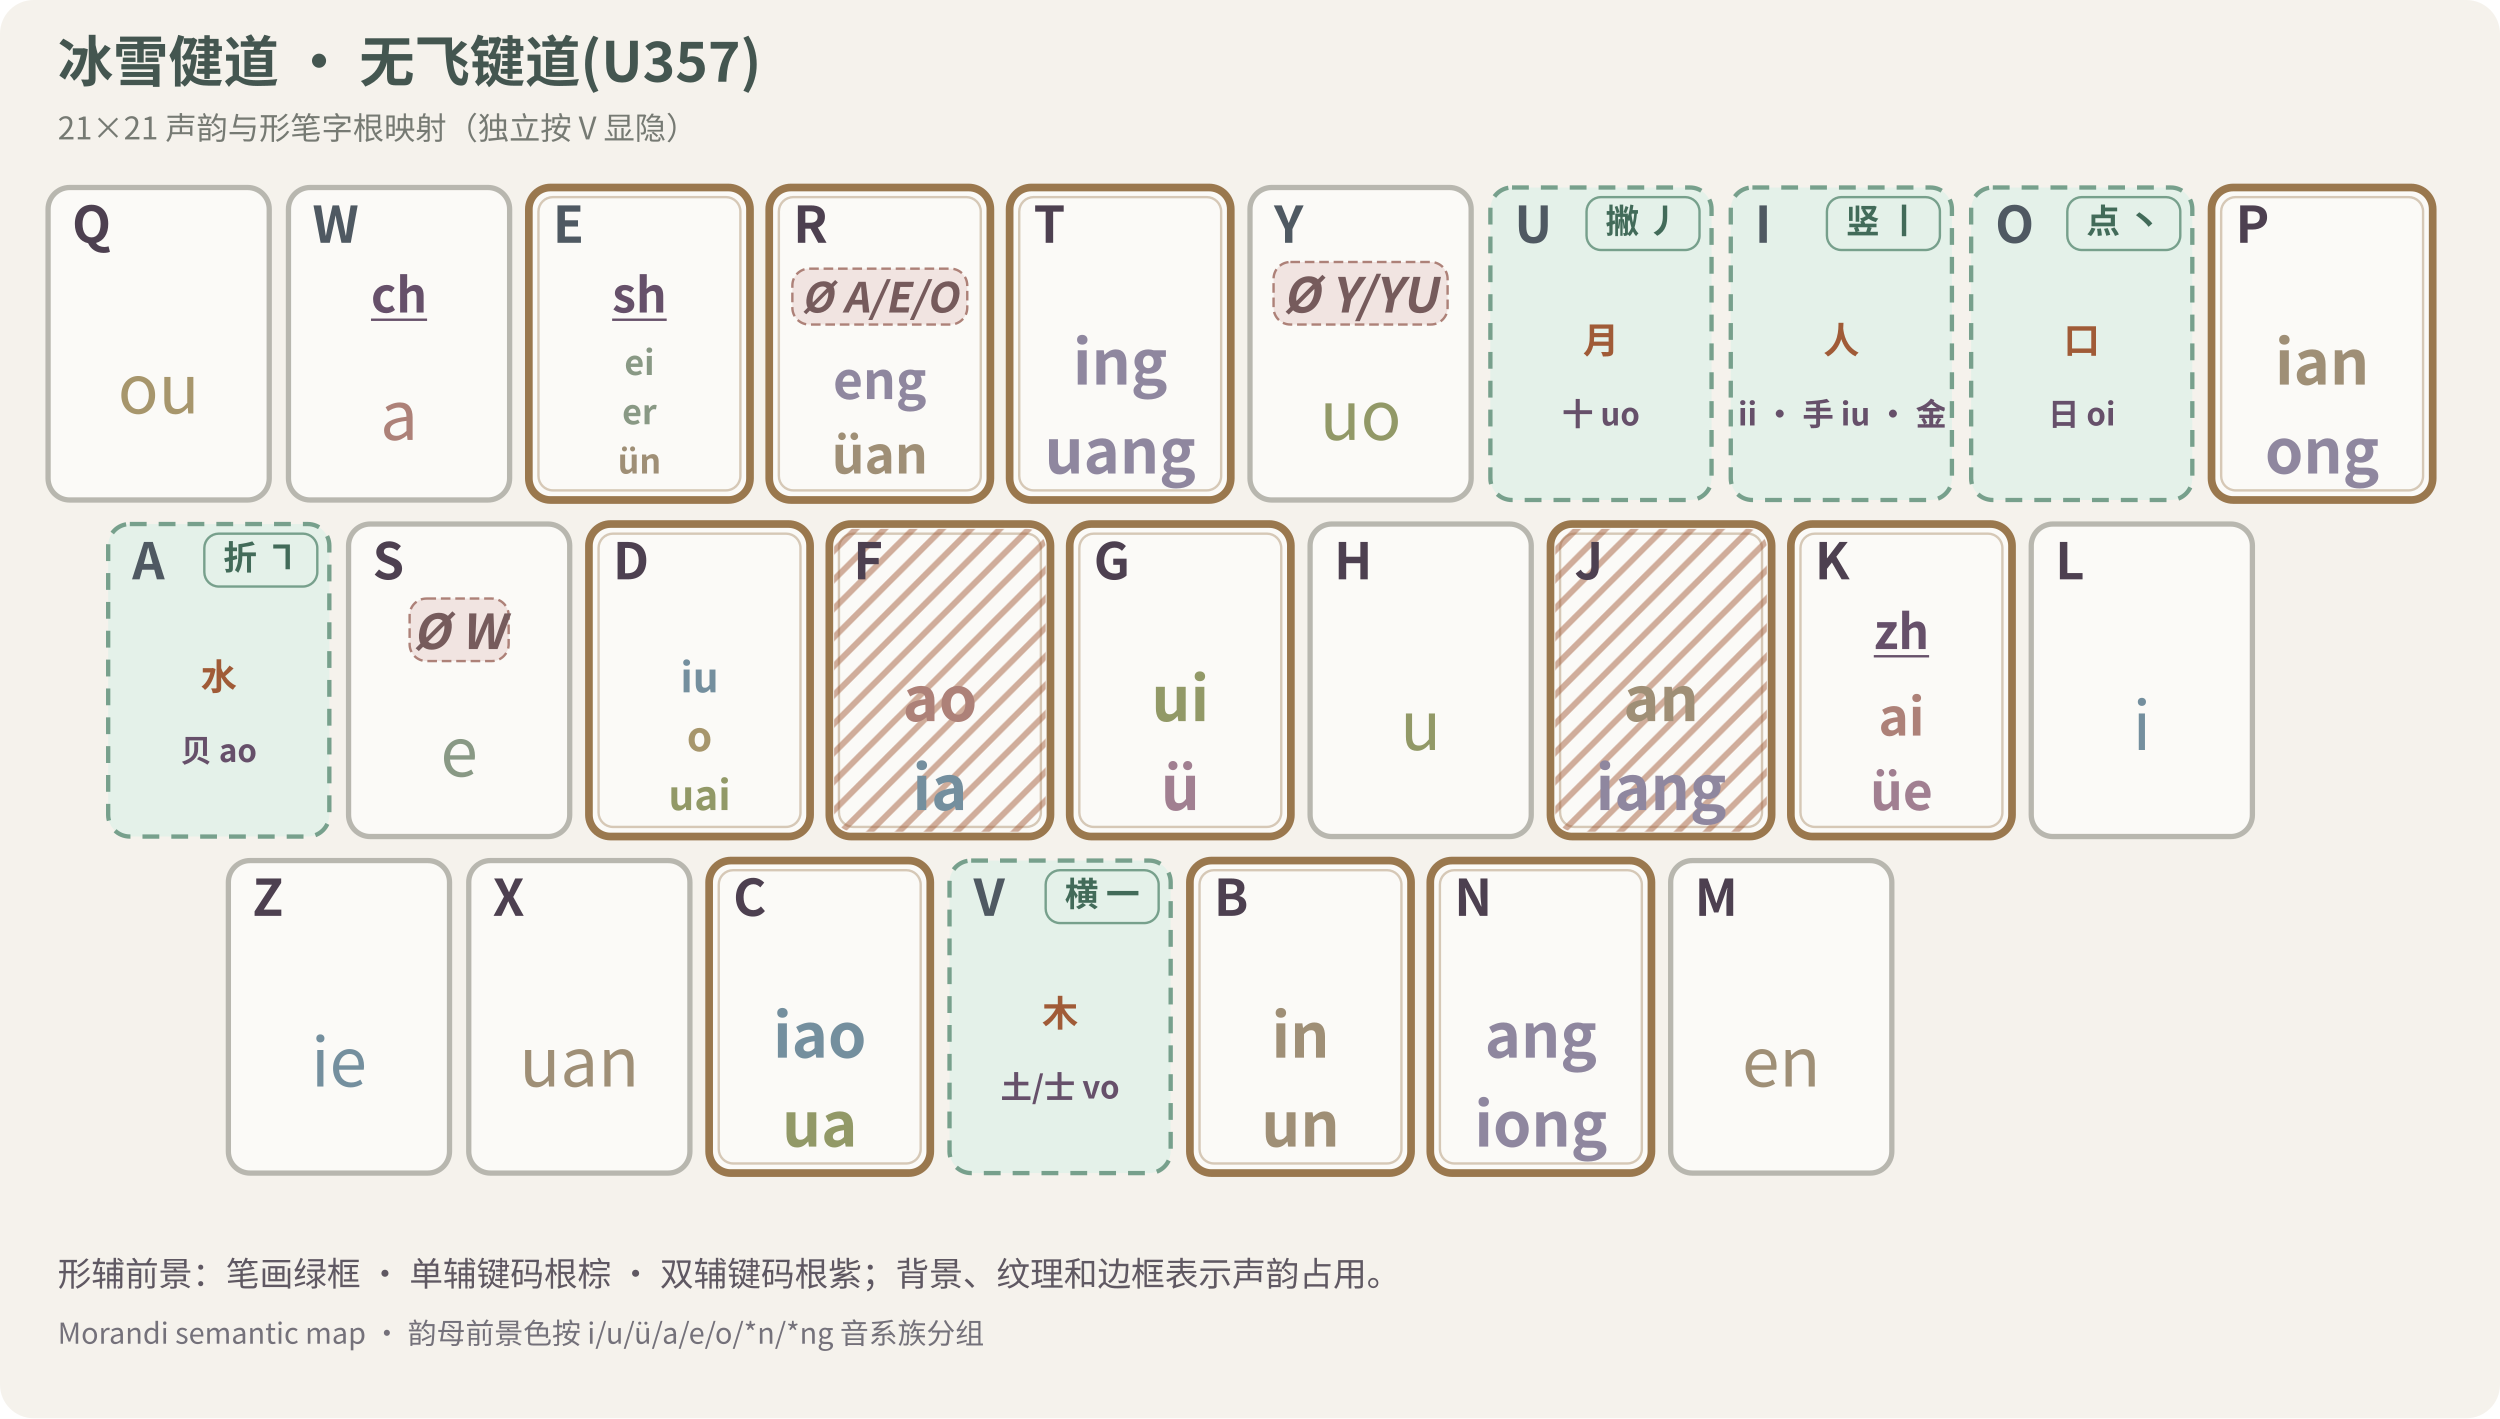
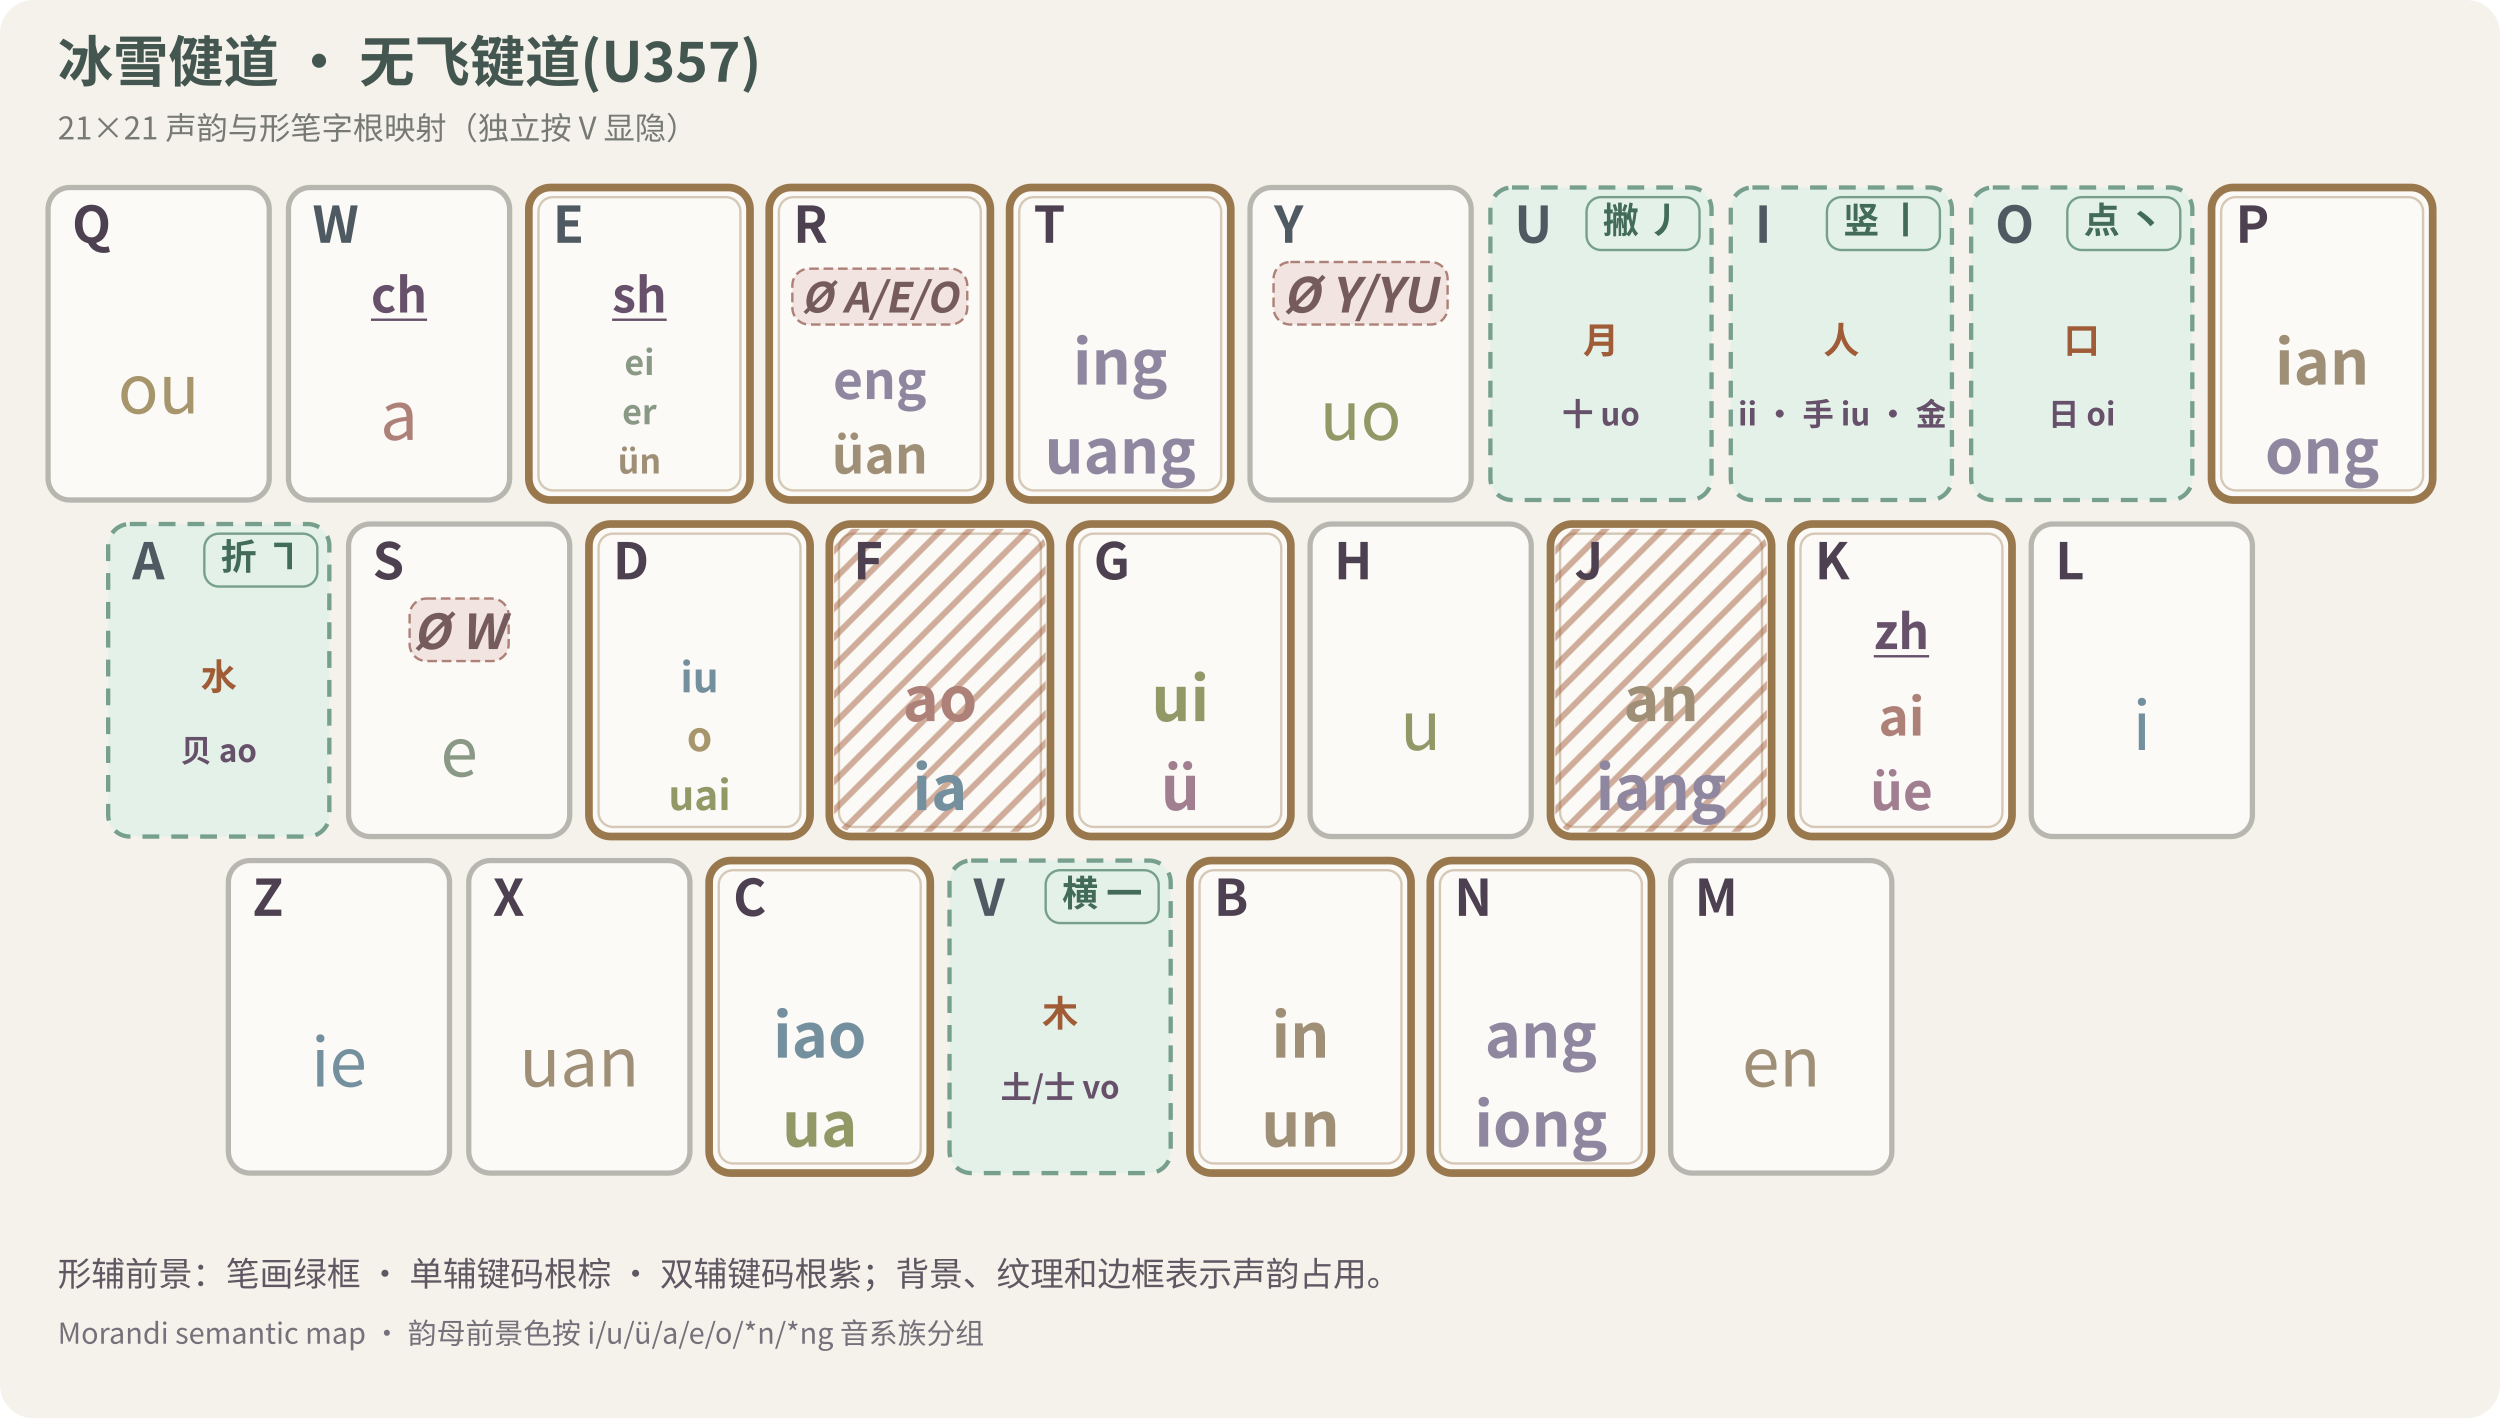
<svg xmlns="http://www.w3.org/2000/svg" class="keysvg nf4-keysvg" viewBox="0 0 1040 590" role="img" aria-labelledby="title desc">
  <defs>
    <pattern id="nf4-both" width="12" height="12" patternUnits="userSpaceOnUse">
      <rect width="12" height="12" fill="#fbfaf7" />
    </pattern>
    <pattern id="nf4-ionly" width="9" height="9" patternUnits="userSpaceOnUse">
      <rect width="9" height="9" fill="#e3eef4" />
      <path d="M2 0V9M7 0V9" stroke="#7399ad" stroke-opacity=".18" />
    </pattern>
    <pattern id="nf4-ronly" width="10" height="10" patternUnits="userSpaceOnUse">
      <rect width="10" height="10" fill="#f6ebd6" />
      <circle cx="3" cy="3" r="1.15" fill="#b39253" fill-opacity=".3" />
    </pattern>
    <pattern id="nf4-none" width="10" height="10" patternUnits="userSpaceOnUse">
      <rect width="10" height="10" fill="#eeece8" />
      <path d="M0 10L10 0" stroke="#aaa6a4" stroke-opacity=".14" />
    </pattern>
    <pattern id="nf4-multi" width="9" height="9" patternUnits="userSpaceOnUse">
      <rect width="9" height="9" fill="#f8efe2" />
      <path d="M-2 2L2-2M0 9L9 0M7 11L11 7" stroke="#9a784e" stroke-width="1.6" stroke-opacity=".27" />
    </pattern>
    <pattern id="nf4-anchor" width="12" height="12" patternUnits="userSpaceOnUse">
      <path d="M-3 3L3-3M0 12L12 0M9 15L15 9" stroke="#a05b37" stroke-width="2.5" stroke-opacity=".48" />
    </pattern>
  </defs>
  <rect width="1040" height="590" rx="14" fill="#f5f2ec" />
  <text x="24" y="34" font-family="Microsoft YaHei UI, Noto Sans CJK SC, sans-serif" font-size="23" fill="#445650" text-anchor="start" font-weight="760">冰雪健道 · 无飞键道(U357)</text>
  <text x="24" y="58" font-family="Microsoft YaHei UI, Noto Sans CJK SC, sans-serif" font-size="13" fill="#767a73" text-anchor="start" font-weight="500">21×21 声韵与形笔字根映射（独立按 V 显隐）</text>
  <g data-key="Q" data-role="sound">
    <clipPath id="snow_jiandao-clip-0-0">
      <rect x="23" y="81" width="86" height="124" rx="7" />
    </clipPath>
    <rect x="20" y="78" width="92" height="130" rx="9" fill="#fbfaf7" stroke="#b8b7af" stroke-width="2.2" />
    <g clip-path="url(#snow_jiandao-clip-0-0)">
      <text x="30" y="101" font-family="Microsoft YaHei UI, Noto Sans CJK SC, sans-serif" font-size="21" fill="#4d4050" text-anchor="start" font-weight="800">Q</text>
      <text x="66" y="172" font-family="Microsoft YaHei UI, Noto Sans CJK SC, sans-serif" font-size="28" fill="#a7966c" text-anchor="middle" font-weight="540" data-final="ou">ou</text>
    </g>
  </g>
  <g data-key="W" data-role="sound">
    <clipPath id="snow_jiandao-clip-0-1">
      <rect x="123" y="81" width="86" height="124" rx="7" />
    </clipPath>
    <rect x="120" y="78" width="92" height="130" rx="9" fill="#fbfaf7" stroke="#b8b7af" stroke-width="2.2" />
    <g clip-path="url(#snow_jiandao-clip-0-1)">
      <text x="130" y="101" font-family="Microsoft YaHei UI, Noto Sans CJK SC, sans-serif" font-size="21" fill="#4f5962" text-anchor="start" font-weight="680">W</text>
      <text x="166" y="130" text-anchor="middle" font-family="Microsoft YaHei UI, Noto Sans CJK SC, sans-serif" font-size="20" font-weight="700" text-decoration="underline" fill="#66506a">ch</text>
      <text x="166" y="183" font-family="Microsoft YaHei UI, Noto Sans CJK SC, sans-serif" font-size="28" fill="#ad8178" text-anchor="middle" font-weight="540" data-final="a">a</text>
    </g>
  </g>
  <g data-key="E" data-role="sound" data-multi="true">
    <clipPath id="snow_jiandao-clip-0-2">
      <rect x="223" y="81" width="86" height="124" rx="7" />
    </clipPath>
    <rect x="220" y="78" width="92" height="130" rx="9" fill="#fbfaf7" stroke="#9a784e" stroke-width="3.2" />
    <rect x="224" y="82" width="84" height="122" rx="6" fill="none" stroke="#9a784e" stroke-opacity=".38" />
    <g clip-path="url(#snow_jiandao-clip-0-2)">
      <text x="230" y="101" font-family="Microsoft YaHei UI, Noto Sans CJK SC, sans-serif" font-size="21" fill="#4f5962" text-anchor="start" font-weight="680">E</text>
      <text x="266" y="130" text-anchor="middle" font-family="Microsoft YaHei UI, Noto Sans CJK SC, sans-serif" font-size="20" font-weight="700" text-decoration="underline" fill="#66506a">sh</text>
      <text x="266" y="156" font-family="Microsoft YaHei UI, Noto Sans CJK SC, sans-serif" font-size="14.145" fill="#899985" text-anchor="middle" font-weight="650" data-final="ei">ei</text>
      <text x="266" y="176.5" font-family="Microsoft YaHei UI, Noto Sans CJK SC, sans-serif" font-size="14.145" fill="#899985" text-anchor="middle" font-weight="650" data-final="er">er</text>
      <text x="266" y="197" font-family="Microsoft YaHei UI, Noto Sans CJK SC, sans-serif" font-size="14.145" fill="#9f8f76" text-anchor="middle" font-weight="650" data-final="vn">ün</text>
    </g>
  </g>
  <g data-key="R" data-role="sound" data-multi="true">
    <clipPath id="snow_jiandao-clip-0-3">
      <rect x="323" y="81" width="86" height="124" rx="7" />
    </clipPath>
    <rect x="320" y="78" width="92" height="130" rx="9" fill="#fbfaf7" stroke="#9a784e" stroke-width="3.2" />
    <rect x="324" y="82" width="84" height="122" rx="6" fill="none" stroke="#9a784e" stroke-opacity=".38" />
    <g clip-path="url(#snow_jiandao-clip-0-3)">
      <text x="330" y="101" font-family="Microsoft YaHei UI, Noto Sans CJK SC, sans-serif" font-size="21" fill="#4d4050" text-anchor="start" font-weight="800">R</text>
      <rect x="329.621" y="111.759" width="72.759" height="23.241" rx="7" fill="#f1e4e1" stroke="#ad8178" stroke-dasharray="4 2" />
      <text x="366" y="130" text-anchor="middle" font-family="Microsoft YaHei UI, Noto Sans CJK SC, sans-serif" font-size="17.241" font-weight="700" font-style="italic" fill="#765b5c">Ø A/E/O</text>
      <text x="366" y="166" font-family="Microsoft YaHei UI, Noto Sans CJK SC, sans-serif" font-size="21.39" fill="#8f879f" text-anchor="middle" font-weight="650" data-final="eng">eng</text>
      <text x="366" y="197" font-family="Microsoft YaHei UI, Noto Sans CJK SC, sans-serif" font-size="21.39" fill="#9f8f76" text-anchor="middle" font-weight="650" data-final="van">üan</text>
    </g>
  </g>
  <g data-key="T" data-role="sound" data-multi="true">
    <clipPath id="snow_jiandao-clip-0-4">
      <rect x="423" y="81" width="86" height="124" rx="7" />
    </clipPath>
    <rect x="420" y="78" width="92" height="130" rx="9" fill="#fbfaf7" stroke="#9a784e" stroke-width="3.2" />
    <rect x="424" y="82" width="84" height="122" rx="6" fill="none" stroke="#9a784e" stroke-opacity=".38" />
    <g clip-path="url(#snow_jiandao-clip-0-4)">
      <text x="430" y="101" font-family="Microsoft YaHei UI, Noto Sans CJK SC, sans-serif" font-size="21" fill="#4d4050" text-anchor="start" font-weight="800">T</text>
      <text x="466" y="160" font-family="Microsoft YaHei UI, Noto Sans CJK SC, sans-serif" font-size="25.53" fill="#8f879f" text-anchor="middle" font-weight="650" data-final="ing">ing</text>
      <text x="466" y="197" font-family="Microsoft YaHei UI, Noto Sans CJK SC, sans-serif" font-size="25.53" fill="#8f879f" text-anchor="middle" font-weight="650" data-final="uang">uang</text>
    </g>
  </g>
  <g data-key="Y" data-role="sound">
    <clipPath id="snow_jiandao-clip-0-5">
      <rect x="523" y="81" width="86" height="124" rx="7" />
    </clipPath>
    <rect x="520" y="78" width="92" height="130" rx="9" fill="#fbfaf7" stroke="#b8b7af" stroke-width="2.2" />
    <g clip-path="url(#snow_jiandao-clip-0-5)">
      <text x="530" y="101" font-family="Microsoft YaHei UI, Noto Sans CJK SC, sans-serif" font-size="21" fill="#4f5962" text-anchor="start" font-weight="680">Y</text>
      <rect x="529.8" y="109" width="72.4" height="26" rx="7" fill="#f1e4e1" stroke="#ad8178" stroke-dasharray="4 2" />
      <text x="566" y="130" text-anchor="middle" font-family="Microsoft YaHei UI, Noto Sans CJK SC, sans-serif" font-size="20" font-weight="700" font-style="italic" fill="#765b5c">Ø Y/YU</text>
      <text x="566" y="183" font-family="Microsoft YaHei UI, Noto Sans CJK SC, sans-serif" font-size="28" fill="#929967" text-anchor="middle" font-weight="540" data-final="uo">uo</text>
    </g>
  </g>
  <g data-key="U" data-role="auxiliary-only">
    <clipPath id="snow_jiandao-clip-0-6">
      <rect x="623" y="81" width="86" height="124" rx="7" />
    </clipPath>
    <rect x="620" y="78" width="92" height="130" rx="9" fill="#e4f1e9" stroke="#77a08c" stroke-width="1.8" stroke-dasharray="7 5" />
    <g clip-path="url(#snow_jiandao-clip-0-6)">
      <text x="630" y="101" font-family="Microsoft YaHei UI, Noto Sans CJK SC, sans-serif" font-size="21" fill="#4f5962" text-anchor="start" font-weight="680">U</text>
      <g data-aux-badge="stroke">
        <rect x="660" y="82" width="47" height="22" rx="6" fill="#e4f1e9" stroke="#77a08c" />
-         <text x="683.5" y="97" font-family="Microsoft YaHei UI, Noto Sans CJK SC, sans-serif" font-size="14" fill="#426b59" text-anchor="middle" font-weight="750" data-aux-kind="stroke">撇 丿</text>
+         <text x="683.5" y="97" font-family="Microsoft YaHei UI, Noto Sans CJK SC, sans-serif" font-size="15" fill="#426b59" text-anchor="middle" font-weight="750" data-aux-kind="stroke">撇 丿</text>
      </g>
      <text x="666" y="147" font-family="Microsoft YaHei UI, Noto Sans CJK SC, sans-serif" font-size="15" fill="#a05b37" text-anchor="middle" font-weight="750" data-aux-kind="single-root">月</text>
      <text x="666" y="177" font-family="Microsoft YaHei UI, Noto Sans CJK SC, sans-serif" font-size="13" fill="#66506a" text-anchor="middle" font-weight="650" data-aux-kind="double-root">十 uo</text>
    </g>
  </g>
  <g data-key="I" data-role="auxiliary-only">
    <clipPath id="snow_jiandao-clip-0-7">
      <rect x="723" y="81" width="86" height="124" rx="7" />
    </clipPath>
    <rect x="720" y="78" width="92" height="130" rx="9" fill="#e4f1e9" stroke="#77a08c" stroke-width="1.8" stroke-dasharray="7 5" />
    <g clip-path="url(#snow_jiandao-clip-0-7)">
      <text x="730" y="101" font-family="Microsoft YaHei UI, Noto Sans CJK SC, sans-serif" font-size="21" fill="#4f5962" text-anchor="start" font-weight="680">I</text>
      <g data-aux-badge="stroke">
        <rect x="760" y="82" width="47" height="22" rx="6" fill="#e4f1e9" stroke="#77a08c" />
-         <text x="783.5" y="97" font-family="Microsoft YaHei UI, Noto Sans CJK SC, sans-serif" font-size="14" fill="#426b59" text-anchor="middle" font-weight="750" data-aux-kind="stroke">竖 丨</text>
+         <text x="783.5" y="97" font-family="Microsoft YaHei UI, Noto Sans CJK SC, sans-serif" font-size="15" fill="#426b59" text-anchor="middle" font-weight="750" data-aux-kind="stroke">竖 丨</text>
      </g>
      <text x="766" y="147" font-family="Microsoft YaHei UI, Noto Sans CJK SC, sans-serif" font-size="15" fill="#a05b37" text-anchor="middle" font-weight="750" data-aux-kind="single-root">人</text>
      <text x="766" y="177" font-family="Microsoft YaHei UI, Noto Sans CJK SC, sans-serif" font-size="13" fill="#66506a" text-anchor="middle" font-weight="650" data-aux-kind="double-root" textLength="76" lengthAdjust="spacingAndGlyphs">艹 ii · 手 iu · 金 io</text>
    </g>
  </g>
  <g data-key="O" data-role="auxiliary-only">
    <clipPath id="snow_jiandao-clip-0-8">
      <rect x="823" y="81" width="86" height="124" rx="7" />
    </clipPath>
    <rect x="820" y="78" width="92" height="130" rx="9" fill="#e4f1e9" stroke="#77a08c" stroke-width="1.8" stroke-dasharray="7 5" />
    <g clip-path="url(#snow_jiandao-clip-0-8)">
      <text x="830" y="101" font-family="Microsoft YaHei UI, Noto Sans CJK SC, sans-serif" font-size="21" fill="#4f5962" text-anchor="start" font-weight="680">O</text>
      <g data-aux-badge="stroke">
        <rect x="860" y="82" width="47" height="22" rx="6" fill="#e4f1e9" stroke="#77a08c" />
-         <text x="883.5" y="97" font-family="Microsoft YaHei UI, Noto Sans CJK SC, sans-serif" font-size="14" fill="#426b59" text-anchor="middle" font-weight="750" data-aux-kind="stroke">点 丶</text>
+         <text x="883.5" y="97" font-family="Microsoft YaHei UI, Noto Sans CJK SC, sans-serif" font-size="15" fill="#426b59" text-anchor="middle" font-weight="750" data-aux-kind="stroke">点 丶</text>
      </g>
      <text x="866" y="147" font-family="Microsoft YaHei UI, Noto Sans CJK SC, sans-serif" font-size="15" fill="#a05b37" text-anchor="middle" font-weight="750" data-aux-kind="single-root">口</text>
      <text x="866" y="177" font-family="Microsoft YaHei UI, Noto Sans CJK SC, sans-serif" font-size="13" fill="#66506a" text-anchor="middle" font-weight="650" data-aux-kind="double-root">日 oi</text>
    </g>
  </g>
  <g data-key="P" data-role="sound" data-multi="true">
    <clipPath id="snow_jiandao-clip-0-9">
      <rect x="923" y="81" width="86" height="124" rx="7" />
    </clipPath>
    <rect x="920" y="78" width="92" height="130" rx="9" fill="#fbfaf7" stroke="#9a784e" stroke-width="3.2" />
    <rect x="924" y="82" width="84" height="122" rx="6" fill="none" stroke="#9a784e" stroke-opacity=".38" />
    <g clip-path="url(#snow_jiandao-clip-0-9)">
      <text x="930" y="101" font-family="Microsoft YaHei UI, Noto Sans CJK SC, sans-serif" font-size="21" fill="#4d4050" text-anchor="start" font-weight="800">P</text>
      <text x="966" y="160" font-family="Microsoft YaHei UI, Noto Sans CJK SC, sans-serif" font-size="25.53" fill="#9f8f76" text-anchor="middle" font-weight="650" data-final="ian">ian</text>
      <text x="966" y="197" font-family="Microsoft YaHei UI, Noto Sans CJK SC, sans-serif" font-size="25.53" fill="#8f879f" text-anchor="middle" font-weight="650" data-final="ong">ong</text>
    </g>
  </g>
  <g data-key="A" data-role="auxiliary-only">
    <clipPath id="snow_jiandao-clip-1-0">
      <rect x="48" y="221" width="86" height="124" rx="7" />
    </clipPath>
    <rect x="45" y="218" width="92" height="130" rx="9" fill="#e4f1e9" stroke="#77a08c" stroke-width="1.8" stroke-dasharray="7 5" />
    <g clip-path="url(#snow_jiandao-clip-1-0)">
      <text x="55" y="241" font-family="Microsoft YaHei UI, Noto Sans CJK SC, sans-serif" font-size="21" fill="#4f5962" text-anchor="start" font-weight="680">A</text>
      <g data-aux-badge="stroke">
        <rect x="85" y="222" width="47" height="22" rx="6" fill="#e4f1e9" stroke="#77a08c" />
-         <text x="108.5" y="237" font-family="Microsoft YaHei UI, Noto Sans CJK SC, sans-serif" font-size="14" fill="#426b59" text-anchor="middle" font-weight="750" data-aux-kind="stroke">折 ㇕</text>
+         <text x="108.5" y="237" font-family="Microsoft YaHei UI, Noto Sans CJK SC, sans-serif" font-size="15" fill="#426b59" text-anchor="middle" font-weight="750" data-aux-kind="stroke">折 ㇕</text>
      </g>
      <text x="91" y="287" font-family="Microsoft YaHei UI, Noto Sans CJK SC, sans-serif" font-size="15" fill="#a05b37" text-anchor="middle" font-weight="750" data-aux-kind="single-root">水</text>
      <text x="91" y="317" font-family="Microsoft YaHei UI, Noto Sans CJK SC, sans-serif" font-size="13" fill="#66506a" text-anchor="middle" font-weight="650" data-aux-kind="double-root">贝 ao</text>
    </g>
  </g>
  <g data-key="S" data-role="sound">
    <clipPath id="snow_jiandao-clip-1-1">
      <rect x="148" y="221" width="86" height="124" rx="7" />
    </clipPath>
    <rect x="145" y="218" width="92" height="130" rx="9" fill="#fbfaf7" stroke="#b8b7af" stroke-width="2.2" />
    <g clip-path="url(#snow_jiandao-clip-1-1)">
      <text x="155" y="241" font-family="Microsoft YaHei UI, Noto Sans CJK SC, sans-serif" font-size="21" fill="#4d4050" text-anchor="start" font-weight="800">S</text>
      <rect x="170.4" y="249" width="41.2" height="26" rx="7" fill="#f1e4e1" stroke="#ad8178" stroke-dasharray="4 2" />
      <text x="191" y="270" text-anchor="middle" font-family="Microsoft YaHei UI, Noto Sans CJK SC, sans-serif" font-size="20" font-weight="700" font-style="italic" fill="#765b5c">Ø W</text>
      <text x="191" y="323" font-family="Microsoft YaHei UI, Noto Sans CJK SC, sans-serif" font-size="28" fill="#899985" text-anchor="middle" font-weight="540" data-final="e">e</text>
    </g>
  </g>
  <g data-key="D" data-role="sound" data-multi="true">
    <clipPath id="snow_jiandao-clip-1-2">
      <rect x="248" y="221" width="86" height="124" rx="7" />
    </clipPath>
    <rect x="245" y="218" width="92" height="130" rx="9" fill="#fbfaf7" stroke="#9a784e" stroke-width="3.2" />
    <rect x="249" y="222" width="84" height="122" rx="6" fill="none" stroke="#9a784e" stroke-opacity=".38" />
    <g clip-path="url(#snow_jiandao-clip-1-2)">
      <text x="255" y="241" font-family="Microsoft YaHei UI, Noto Sans CJK SC, sans-serif" font-size="21" fill="#4d4050" text-anchor="start" font-weight="800">D</text>
      <text x="291" y="288" font-family="Microsoft YaHei UI, Noto Sans CJK SC, sans-serif" font-size="16.905" fill="#748f9e" text-anchor="middle" font-weight="650" data-final="iu">iu</text>
      <text x="291" y="312.5" font-family="Microsoft YaHei UI, Noto Sans CJK SC, sans-serif" font-size="16.905" fill="#a7966c" text-anchor="middle" font-weight="650" data-final="o">o</text>
      <text x="291" y="337" font-family="Microsoft YaHei UI, Noto Sans CJK SC, sans-serif" font-size="16.905" fill="#929967" text-anchor="middle" font-weight="650" data-final="uai">uai</text>
    </g>
  </g>
  <g data-key="F" data-role="sound" data-multi="true">
    <clipPath id="snow_jiandao-clip-1-3">
      <rect x="348" y="221" width="86" height="124" rx="7" />
    </clipPath>
    <rect x="345" y="218" width="92" height="130" rx="9" fill="#fbfaf7" stroke="#9a784e" stroke-width="3.2" />
    <rect x="349" y="222" width="84" height="122" rx="6" fill="none" stroke="#9a784e" stroke-opacity=".38" />
    <rect x="347" y="220" width="88" height="126" rx="8" fill="url(#nf4-anchor)" pointer-events="none" />
    <g clip-path="url(#snow_jiandao-clip-1-3)">
      <text x="355" y="241" font-family="Microsoft YaHei UI, Noto Sans CJK SC, sans-serif" font-size="21" fill="#4d4050" text-anchor="start" font-weight="800">F</text>
      <text x="391" y="300" font-family="Microsoft YaHei UI, Noto Sans CJK SC, sans-serif" font-size="25.53" fill="#ad8178" text-anchor="middle" font-weight="650" data-final="ao">ao</text>
      <text x="391" y="337" font-family="Microsoft YaHei UI, Noto Sans CJK SC, sans-serif" font-size="25.53" fill="#748f9e" text-anchor="middle" font-weight="650" data-final="ia">ia</text>
    </g>
  </g>
  <g data-key="G" data-role="sound" data-multi="true">
    <clipPath id="snow_jiandao-clip-1-4">
      <rect x="448" y="221" width="86" height="124" rx="7" />
    </clipPath>
    <rect x="445" y="218" width="92" height="130" rx="9" fill="#fbfaf7" stroke="#9a784e" stroke-width="3.2" />
    <rect x="449" y="222" width="84" height="122" rx="6" fill="none" stroke="#9a784e" stroke-opacity=".38" />
    <g clip-path="url(#snow_jiandao-clip-1-4)">
      <text x="455" y="241" font-family="Microsoft YaHei UI, Noto Sans CJK SC, sans-serif" font-size="21" fill="#4d4050" text-anchor="start" font-weight="800">G</text>
      <text x="491" y="300" font-family="Microsoft YaHei UI, Noto Sans CJK SC, sans-serif" font-size="25.53" fill="#929967" text-anchor="middle" font-weight="650" data-final="ui">ui</text>
      <text x="491" y="337" font-family="Microsoft YaHei UI, Noto Sans CJK SC, sans-serif" font-size="25.53" fill="#a17f91" text-anchor="middle" font-weight="650" data-final="v">ü</text>
    </g>
  </g>
  <g data-key="H" data-role="sound">
    <clipPath id="snow_jiandao-clip-1-5">
      <rect x="548" y="221" width="86" height="124" rx="7" />
    </clipPath>
    <rect x="545" y="218" width="92" height="130" rx="9" fill="#fbfaf7" stroke="#b8b7af" stroke-width="2.2" />
    <g clip-path="url(#snow_jiandao-clip-1-5)">
      <text x="555" y="241" font-family="Microsoft YaHei UI, Noto Sans CJK SC, sans-serif" font-size="21" fill="#4d4050" text-anchor="start" font-weight="800">H</text>
      <text x="591" y="312" font-family="Microsoft YaHei UI, Noto Sans CJK SC, sans-serif" font-size="28" fill="#929967" text-anchor="middle" font-weight="540" data-final="u">u</text>
    </g>
  </g>
  <g data-key="J" data-role="sound" data-multi="true">
    <clipPath id="snow_jiandao-clip-1-6">
      <rect x="648" y="221" width="86" height="124" rx="7" />
    </clipPath>
    <rect x="645" y="218" width="92" height="130" rx="9" fill="#fbfaf7" stroke="#9a784e" stroke-width="3.2" />
    <rect x="649" y="222" width="84" height="122" rx="6" fill="none" stroke="#9a784e" stroke-opacity=".38" />
    <rect x="647" y="220" width="88" height="126" rx="8" fill="url(#nf4-anchor)" pointer-events="none" />
    <g clip-path="url(#snow_jiandao-clip-1-6)">
      <text x="655" y="241" font-family="Microsoft YaHei UI, Noto Sans CJK SC, sans-serif" font-size="21" fill="#4d4050" text-anchor="start" font-weight="800">J</text>
      <text x="691" y="300" font-family="Microsoft YaHei UI, Noto Sans CJK SC, sans-serif" font-size="25.53" fill="#9f8f76" text-anchor="middle" font-weight="650" data-final="an">an</text>
      <text x="691" y="337" font-family="Microsoft YaHei UI, Noto Sans CJK SC, sans-serif" font-size="25.53" fill="#8f879f" text-anchor="middle" font-weight="650" data-final="iang">iang</text>
    </g>
  </g>
  <g data-key="K" data-role="sound" data-multi="true">
    <clipPath id="snow_jiandao-clip-1-7">
      <rect x="748" y="221" width="86" height="124" rx="7" />
    </clipPath>
    <rect x="745" y="218" width="92" height="130" rx="9" fill="#fbfaf7" stroke="#9a784e" stroke-width="3.2" />
    <rect x="749" y="222" width="84" height="122" rx="6" fill="none" stroke="#9a784e" stroke-opacity=".38" />
    <g clip-path="url(#snow_jiandao-clip-1-7)">
      <text x="755" y="241" font-family="Microsoft YaHei UI, Noto Sans CJK SC, sans-serif" font-size="21" fill="#4d4050" text-anchor="start" font-weight="800">K</text>
      <text x="791" y="270" text-anchor="middle" font-family="Microsoft YaHei UI, Noto Sans CJK SC, sans-serif" font-size="20" font-weight="700" text-decoration="underline" fill="#66506a">zh</text>
      <text x="791" y="306" font-family="Microsoft YaHei UI, Noto Sans CJK SC, sans-serif" font-size="21.39" fill="#ad8178" text-anchor="middle" font-weight="650" data-final="ai">ai</text>
      <text x="791" y="337" font-family="Microsoft YaHei UI, Noto Sans CJK SC, sans-serif" font-size="21.39" fill="#a17f91" text-anchor="middle" font-weight="650" data-final="ve">üe</text>
    </g>
  </g>
  <g data-key="L" data-role="sound">
    <clipPath id="snow_jiandao-clip-1-8">
      <rect x="848" y="221" width="86" height="124" rx="7" />
    </clipPath>
    <rect x="845" y="218" width="92" height="130" rx="9" fill="#fbfaf7" stroke="#b8b7af" stroke-width="2.2" />
    <g clip-path="url(#snow_jiandao-clip-1-8)">
      <text x="855" y="241" font-family="Microsoft YaHei UI, Noto Sans CJK SC, sans-serif" font-size="21" fill="#4d4050" text-anchor="start" font-weight="800">L</text>
      <text x="891" y="312" font-family="Microsoft YaHei UI, Noto Sans CJK SC, sans-serif" font-size="28" fill="#748f9e" text-anchor="middle" font-weight="540" data-final="i">i</text>
    </g>
  </g>
  <g data-key="Z" data-role="sound">
    <clipPath id="snow_jiandao-clip-2-0">
      <rect x="98" y="361" width="86" height="124" rx="7" />
    </clipPath>
    <rect x="95" y="358" width="92" height="130" rx="9" fill="#fbfaf7" stroke="#b8b7af" stroke-width="2.2" />
    <g clip-path="url(#snow_jiandao-clip-2-0)">
      <text x="105" y="381" font-family="Microsoft YaHei UI, Noto Sans CJK SC, sans-serif" font-size="21" fill="#4d4050" text-anchor="start" font-weight="800">Z</text>
      <text x="141" y="452" font-family="Microsoft YaHei UI, Noto Sans CJK SC, sans-serif" font-size="28" fill="#748f9e" text-anchor="middle" font-weight="540" data-final="ie">ie</text>
    </g>
  </g>
  <g data-key="X" data-role="sound">
    <clipPath id="snow_jiandao-clip-2-1">
      <rect x="198" y="361" width="86" height="124" rx="7" />
    </clipPath>
    <rect x="195" y="358" width="92" height="130" rx="9" fill="#fbfaf7" stroke="#b8b7af" stroke-width="2.2" />
    <g clip-path="url(#snow_jiandao-clip-2-1)">
      <text x="205" y="381" font-family="Microsoft YaHei UI, Noto Sans CJK SC, sans-serif" font-size="21" fill="#4d4050" text-anchor="start" font-weight="800">X</text>
      <text x="241" y="452" font-family="Microsoft YaHei UI, Noto Sans CJK SC, sans-serif" font-size="28" fill="#9f8f76" text-anchor="middle" font-weight="540" data-final="uan">uan</text>
    </g>
  </g>
  <g data-key="C" data-role="sound" data-multi="true">
    <clipPath id="snow_jiandao-clip-2-2">
      <rect x="298" y="361" width="86" height="124" rx="7" />
    </clipPath>
    <rect x="295" y="358" width="92" height="130" rx="9" fill="#fbfaf7" stroke="#9a784e" stroke-width="3.2" />
    <rect x="299" y="362" width="84" height="122" rx="6" fill="none" stroke="#9a784e" stroke-opacity=".38" />
    <g clip-path="url(#snow_jiandao-clip-2-2)">
      <text x="305" y="381" font-family="Microsoft YaHei UI, Noto Sans CJK SC, sans-serif" font-size="21" fill="#4d4050" text-anchor="start" font-weight="800">C</text>
      <text x="341" y="440" font-family="Microsoft YaHei UI, Noto Sans CJK SC, sans-serif" font-size="25.53" fill="#748f9e" text-anchor="middle" font-weight="650" data-final="iao">iao</text>
      <text x="341" y="477" font-family="Microsoft YaHei UI, Noto Sans CJK SC, sans-serif" font-size="25.53" fill="#929967" text-anchor="middle" font-weight="650" data-final="ua">ua</text>
    </g>
  </g>
  <g data-key="V" data-role="auxiliary-only">
    <clipPath id="snow_jiandao-clip-2-3">
      <rect x="398" y="361" width="86" height="124" rx="7" />
    </clipPath>
    <rect x="395" y="358" width="92" height="130" rx="9" fill="#e4f1e9" stroke="#77a08c" stroke-width="1.8" stroke-dasharray="7 5" />
    <g clip-path="url(#snow_jiandao-clip-2-3)">
      <text x="405" y="381" font-family="Microsoft YaHei UI, Noto Sans CJK SC, sans-serif" font-size="21" fill="#4f5962" text-anchor="start" font-weight="680">V</text>
      <g data-aux-badge="stroke">
        <rect x="435" y="362" width="47" height="22" rx="6" fill="#e4f1e9" stroke="#77a08c" />
-         <text x="458.5" y="377" font-family="Microsoft YaHei UI, Noto Sans CJK SC, sans-serif" font-size="14" fill="#426b59" text-anchor="middle" font-weight="750" data-aux-kind="stroke">横 一</text>
+         <text x="458.5" y="377" font-family="Microsoft YaHei UI, Noto Sans CJK SC, sans-serif" font-size="15" fill="#426b59" text-anchor="middle" font-weight="750" data-aux-kind="stroke">横 一</text>
      </g>
      <text x="441" y="427" font-family="Microsoft YaHei UI, Noto Sans CJK SC, sans-serif" font-size="15" fill="#a05b37" text-anchor="middle" font-weight="750" data-aux-kind="single-root">木</text>
      <text x="441" y="457" font-family="Microsoft YaHei UI, Noto Sans CJK SC, sans-serif" font-size="13" fill="#66506a" text-anchor="middle" font-weight="650" data-aux-kind="double-root">土/士 vo</text>
    </g>
  </g>
  <g data-key="B" data-role="sound" data-multi="true">
    <clipPath id="snow_jiandao-clip-2-4">
      <rect x="498" y="361" width="86" height="124" rx="7" />
    </clipPath>
    <rect x="495" y="358" width="92" height="130" rx="9" fill="#fbfaf7" stroke="#9a784e" stroke-width="3.2" />
    <rect x="499" y="362" width="84" height="122" rx="6" fill="none" stroke="#9a784e" stroke-opacity=".38" />
    <g clip-path="url(#snow_jiandao-clip-2-4)">
      <text x="505" y="381" font-family="Microsoft YaHei UI, Noto Sans CJK SC, sans-serif" font-size="21" fill="#4d4050" text-anchor="start" font-weight="800">B</text>
      <text x="541" y="440" font-family="Microsoft YaHei UI, Noto Sans CJK SC, sans-serif" font-size="25.53" fill="#9f8f76" text-anchor="middle" font-weight="650" data-final="in">in</text>
      <text x="541" y="477" font-family="Microsoft YaHei UI, Noto Sans CJK SC, sans-serif" font-size="25.53" fill="#9f8f76" text-anchor="middle" font-weight="650" data-final="un">un</text>
    </g>
  </g>
  <g data-key="N" data-role="sound" data-multi="true">
    <clipPath id="snow_jiandao-clip-2-5">
      <rect x="598" y="361" width="86" height="124" rx="7" />
    </clipPath>
    <rect x="595" y="358" width="92" height="130" rx="9" fill="#fbfaf7" stroke="#9a784e" stroke-width="3.2" />
    <rect x="599" y="362" width="84" height="122" rx="6" fill="none" stroke="#9a784e" stroke-opacity=".38" />
    <g clip-path="url(#snow_jiandao-clip-2-5)">
      <text x="605" y="381" font-family="Microsoft YaHei UI, Noto Sans CJK SC, sans-serif" font-size="21" fill="#4d4050" text-anchor="start" font-weight="800">N</text>
      <text x="641" y="440" font-family="Microsoft YaHei UI, Noto Sans CJK SC, sans-serif" font-size="25.53" fill="#8f879f" text-anchor="middle" font-weight="650" data-final="ang">ang</text>
      <text x="641" y="477" font-family="Microsoft YaHei UI, Noto Sans CJK SC, sans-serif" font-size="25.53" fill="#8f879f" text-anchor="middle" font-weight="650" data-final="iong">iong</text>
    </g>
  </g>
  <g data-key="M" data-role="sound">
    <clipPath id="snow_jiandao-clip-2-6">
      <rect x="698" y="361" width="86" height="124" rx="7" />
    </clipPath>
    <rect x="695" y="358" width="92" height="130" rx="9" fill="#fbfaf7" stroke="#b8b7af" stroke-width="2.2" />
    <g clip-path="url(#snow_jiandao-clip-2-6)">
      <text x="705" y="381" font-family="Microsoft YaHei UI, Noto Sans CJK SC, sans-serif" font-size="21" fill="#4d4050" text-anchor="start" font-weight="800">M</text>
      <text x="741" y="452" font-family="Microsoft YaHei UI, Noto Sans CJK SC, sans-serif" font-size="28" fill="#9f8f76" text-anchor="middle" font-weight="540" data-final="en">en</text>
    </g>
  </g>
  <text x="24" y="535" font-family="Microsoft YaHei UI, Noto Sans CJK SC, sans-serif" font-size="14" fill="#5f5862" text-anchor="start" font-weight="500">形辅前景：笔画绿框 · 单辅键码根棕 · 双辅键码根紫；背景、纹理和边框表示声韵占用。</text>
  <text x="24" y="559" font-family="Microsoft YaHei UI, Noto Sans CJK SC, sans-serif" font-size="12" fill="#74717a" text-anchor="start" font-weight="500">Morandi semantic map · 韵母前景色按 i/u/ü/a/e/o/*n/*ng 音系族分组</text>
</svg>
